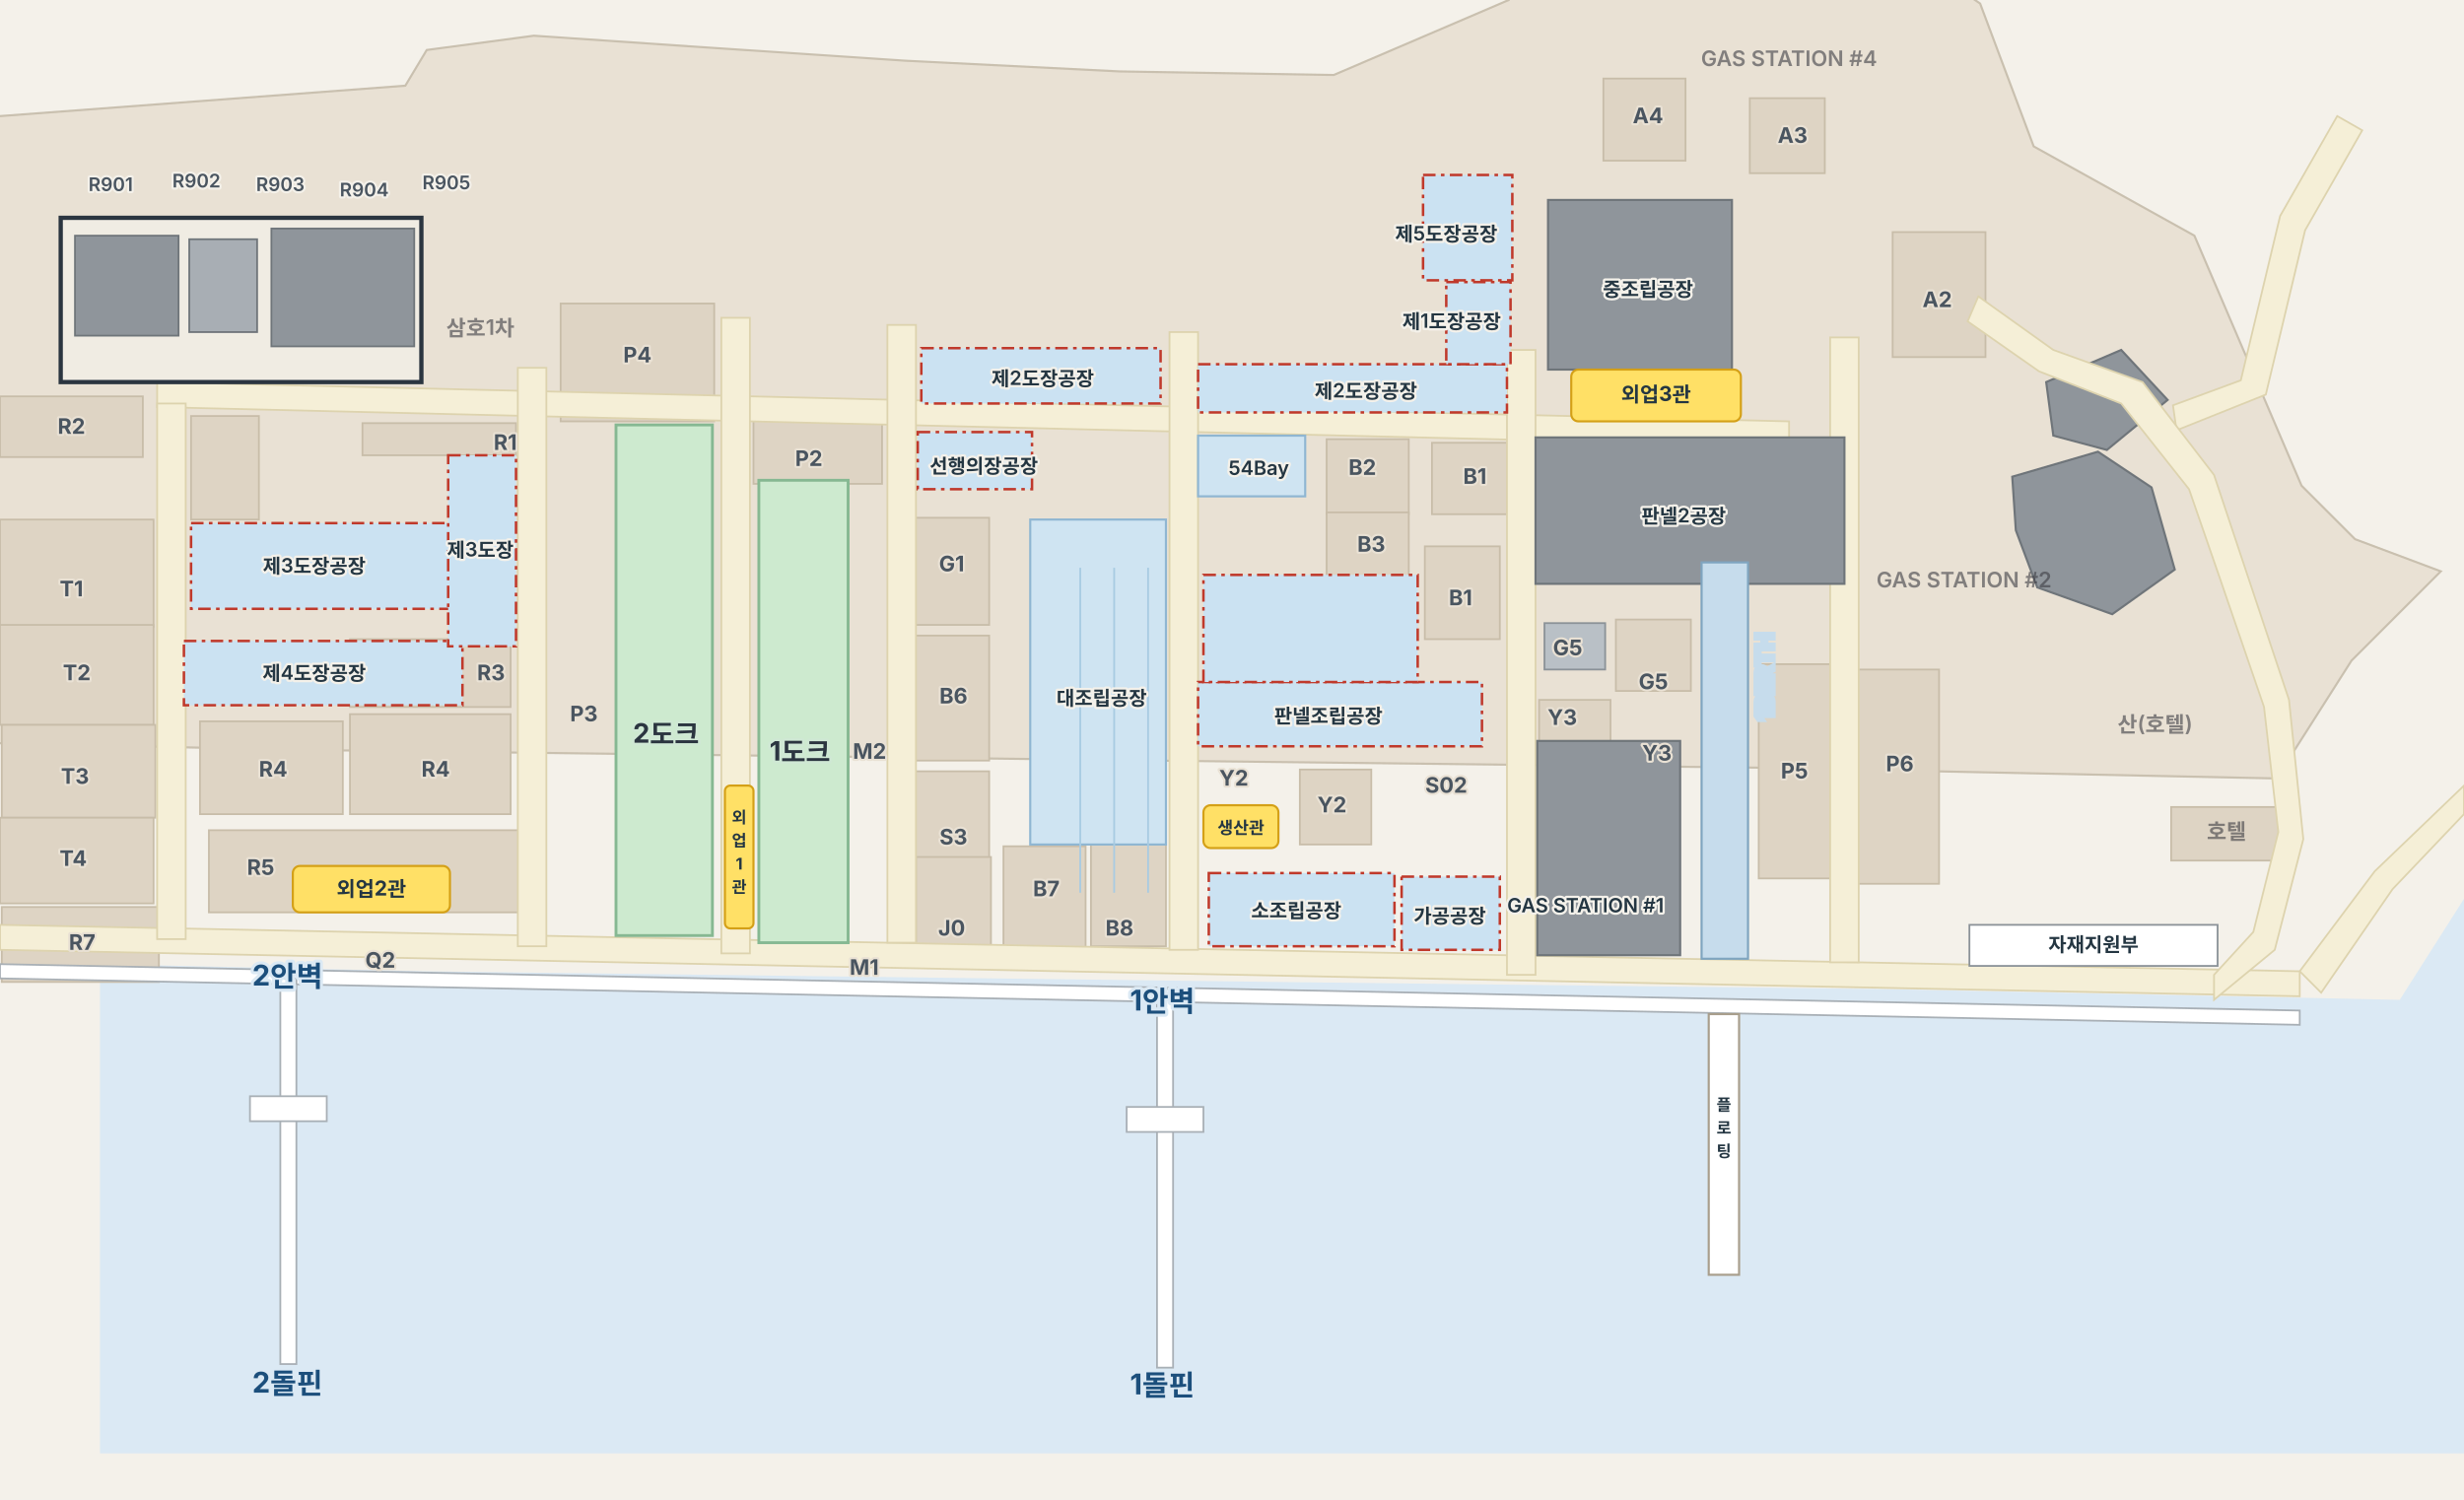
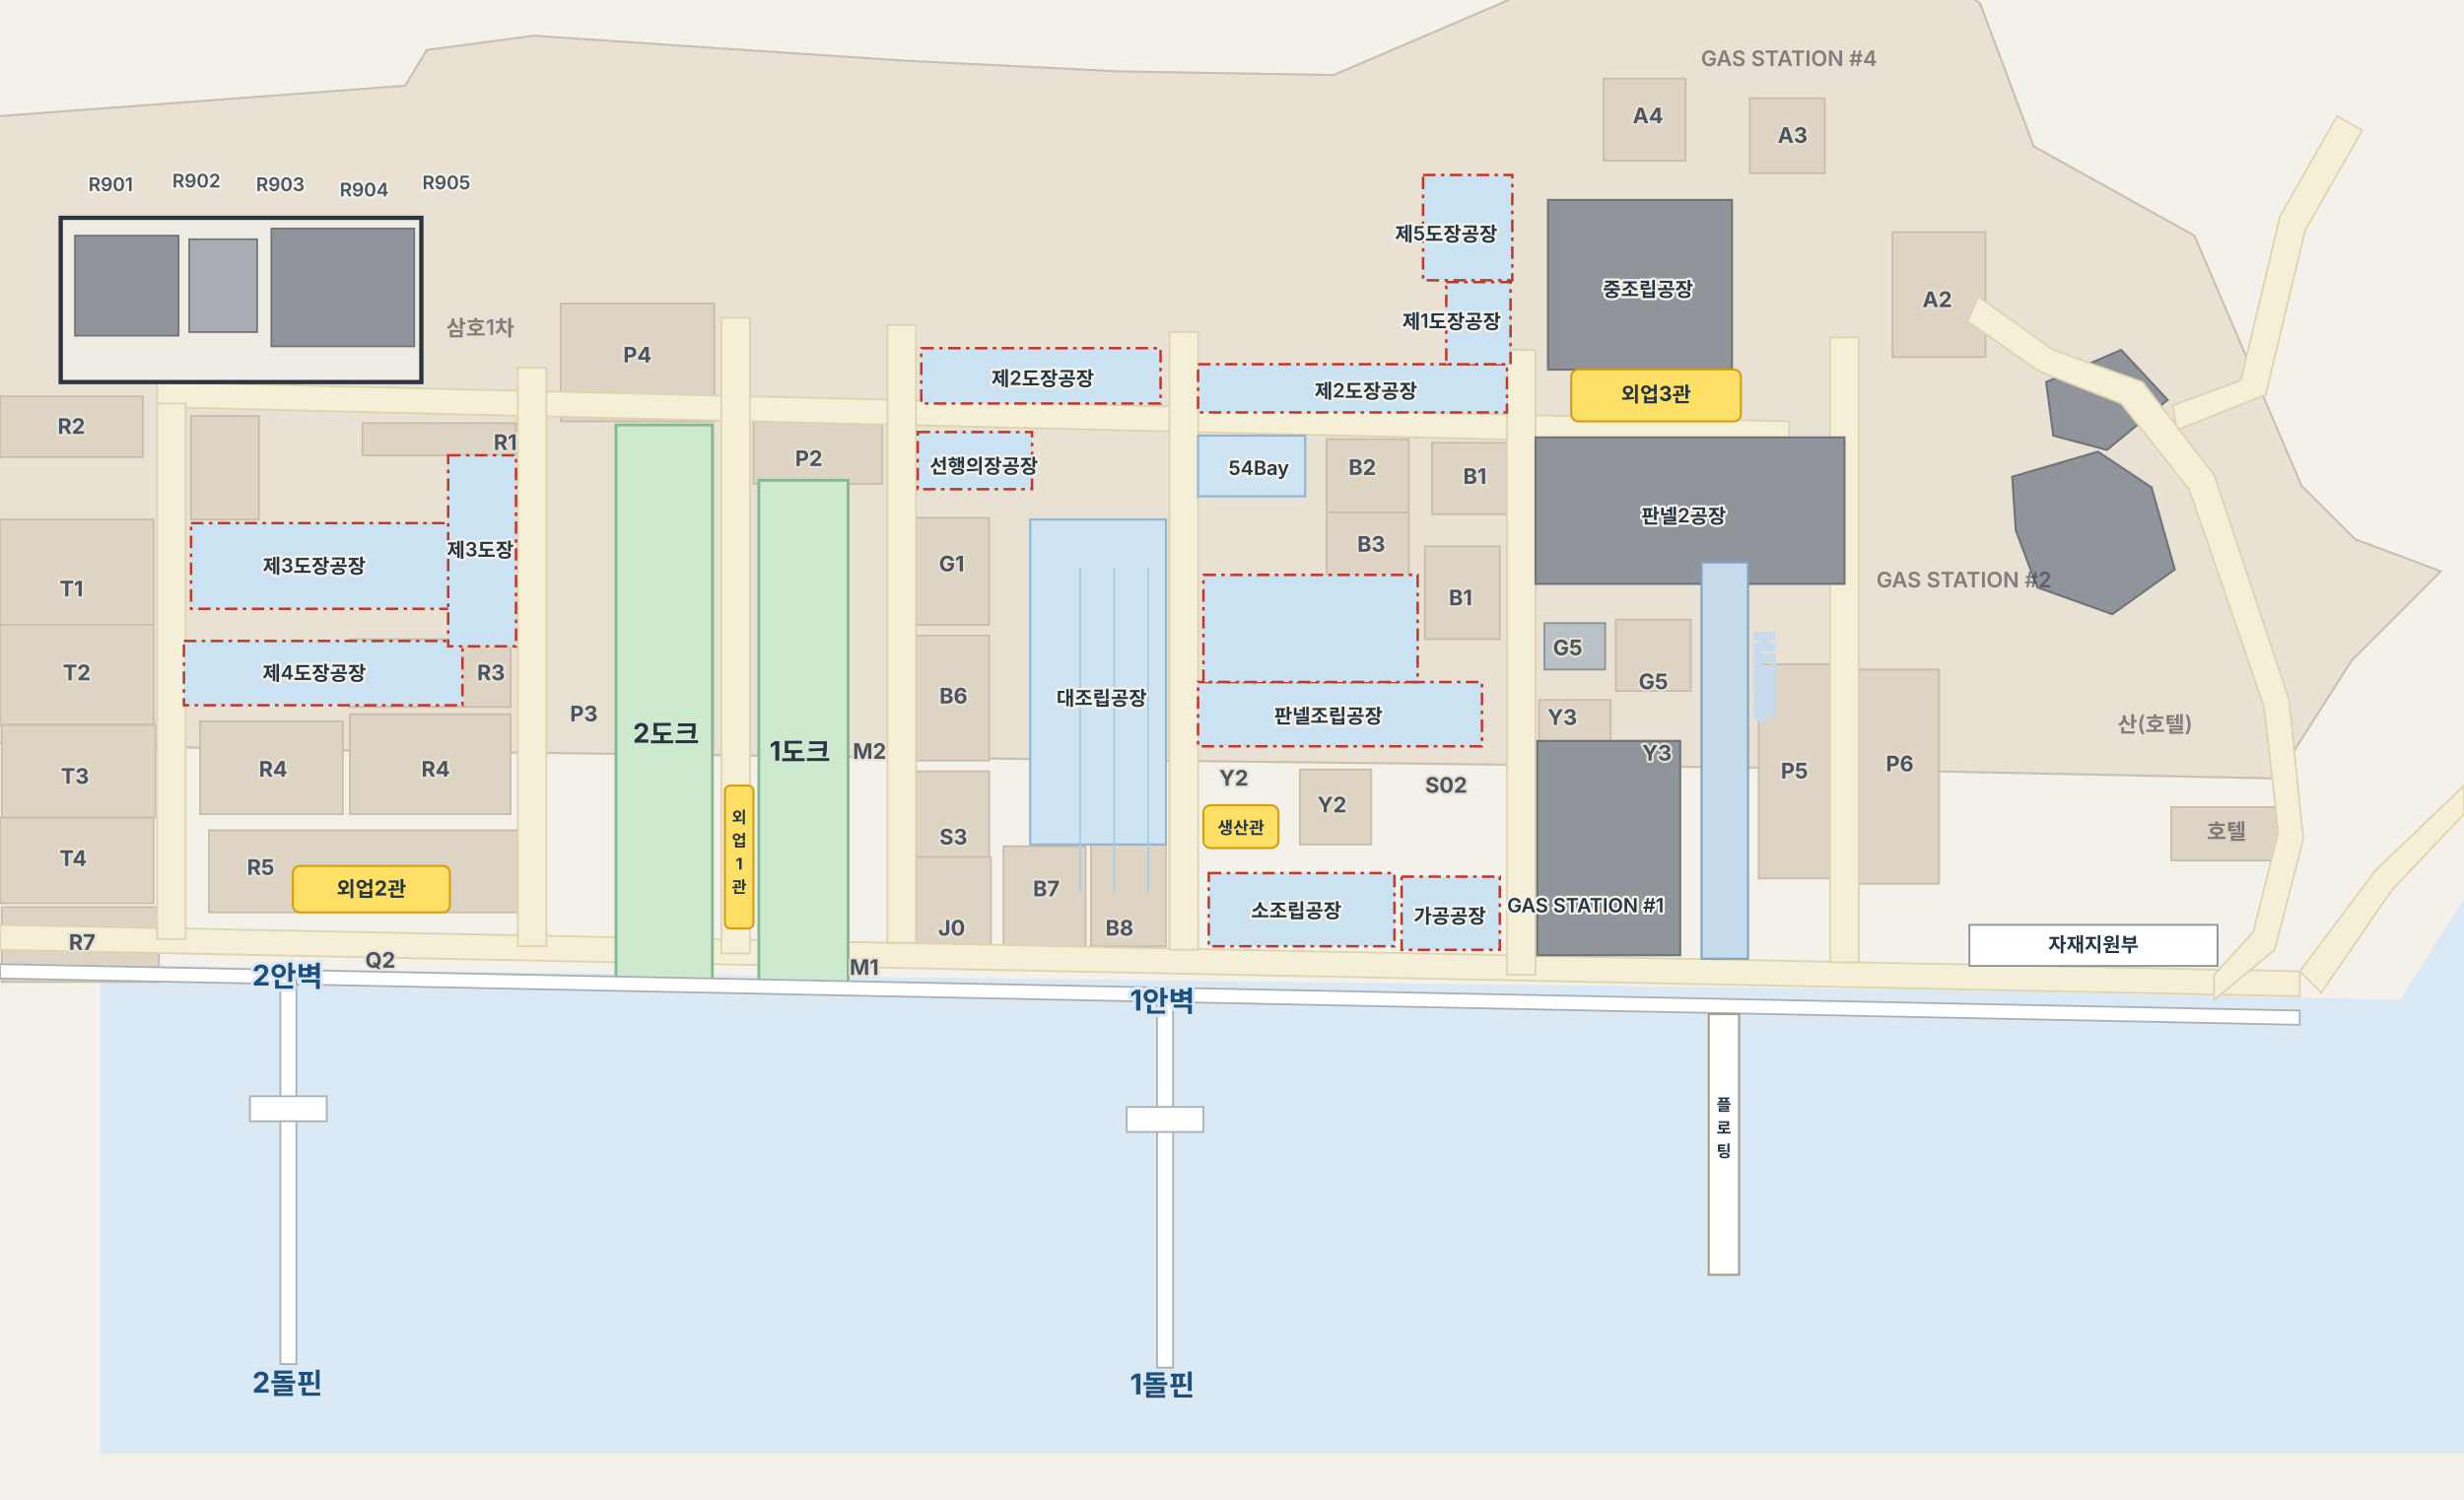
<svg xmlns="http://www.w3.org/2000/svg" vector-effect="non-scaling-stroke" viewBox="0 0 1380 840" style="background:#dbe9f4" font-family="Inter, system-ui, sans-serif" aria-label="HD현대삼호 야드 배치도">
  <rect x="0" y="0" width="1380" height="840" fill="#f4f1ea" />
  <path d="M56,540 L236,544 L716,550 L1056,554 L1344,560 L1386,494 L1436,448 L1436,814 L56,814 Z" fill="#dbe9f4" />
  <path d="M-13,66 L227,48 L239,28 L299,20 L387,26 L507,34 L627,40 L747,42 L845,0 L865,-92 L917,-132 L987,-142 L1029,-90 L1063,-30 L1109,2 L1139,82 L1229,132 L1259,202 L1289,272 L1319,302 L1367,320 L1317,370 L1275,436 L987,430 L647,426 L167,420 L-13,416 Z" fill="#e9e1d4" stroke="#c9c0af" stroke-width="1.2" />
  <g fill="#8f959b" stroke="#6f757a" stroke-width="1.2">
    <path d="M1127,267 L1175,253 L1205,273 L1218,319 L1183,344 L1141,329 L1129,297 Z" />
    <path d="M1146,214 L1188,196 L1214,224 L1180,252 L1150,244 Z" />
  </g>
  <g fill="#ded4c4" stroke="#c8bda9" stroke-width="1">
    <rect x="0" y="222" width="80" height="34" />
    <rect x="0" y="291" width="86" height="60" />
    <rect x="0" y="350" width="86" height="56" />
    <rect x="1" y="406" width="86" height="52" />
    <rect x="0" y="458" width="86" height="48" />
    <rect x="1" y="508" width="88" height="42" />
    <rect x="112" y="404" width="80" height="52" />
    <rect x="196" y="400" width="90" height="56" />
    <rect x="117" y="465" width="174" height="46" />
    <rect x="196" y="358" width="90" height="38" />
    <rect x="107" y="233" width="38" height="58" />
    <rect x="314" y="170" width="86" height="66" />
    <rect x="203" y="237" width="86" height="18" />
    <rect x="422" y="231" width="72" height="40" />
    <rect x="512" y="290" width="42" height="60" />
    <rect x="512" y="356" width="42" height="70" />
    <rect x="512" y="432" width="42" height="60" />
    <rect x="513" y="480" width="42" height="60" />
    <rect x="562" y="474" width="46" height="58" />
    <rect x="611" y="472" width="42" height="58" />
    <rect x="728" y="431" width="40" height="42" />
    <rect x="743" y="246" width="46" height="42" />
    <rect x="743" y="287" width="46" height="40" />
    <rect x="798" y="306" width="42" height="52" />
    <rect x="862" y="392" width="40" height="46" />
    <rect x="802" y="248" width="42" height="40" />
    <rect x="905" y="347" width="42" height="40" />
    <rect x="985" y="372" width="46" height="120" />
    <rect x="1040" y="375" width="46" height="120" />
    <rect x="1060" y="130" width="52" height="70" />
    <rect x="898" y="44" width="46" height="46" />
    <rect x="980" y="55" width="42" height="42" />
    <rect x="1216" y="452" width="62" height="30" />
  </g>
  <g fill="#f5efd7" stroke="#ddd3ae" stroke-width="1">
    <path d="M88,214 L1002,236 L1002,250 L88,228 Z" />
    <path d="M0,518 L1288,544 L1288,558 L0,532 Z" />
    <path d="M1288,544 L1330,488 L1380,440 L1380,456 L1340,498 L1300,556 Z" />
    <path d="M88,226 L104,226 L104,526 L88,526 Z" />
    <path d="M290,206 L306,206 L306,530 L290,530 Z" />
    <path d="M404,178 L420,178 L420,534 L404,534 Z" />
    <path d="M497,182 L513,182 L513,528 L497,528 Z" />
    <path d="M655,186 L671,186 L671,532 L655,532 Z" />
    <path d="M844,196 L860,196 L860,546 L844,546 Z" />
    <path d="M1025,189 L1041,189 L1041,539 L1025,539 Z" />
    <path d="M1217,227 L1255,213 L1277,121 L1309,65 L1323,73 L1291,129 L1269,221 L1219,241 Z" />
    <path d="M1108,166 L1150,196 L1200,214 L1240,266 L1258,320 L1282,392 L1290,470 L1274,532 L1240,560 L1240,546 L1262,522 L1276,466 L1268,396 L1244,326 L1226,274 L1188,226 L1142,208 L1102,180 Z" />
  </g>
  <g>
    <rect x="34" y="122" width="202" height="92" fill="#f0ece3" stroke="#2b3540" stroke-width="2.4" />
    <rect x="42" y="132" width="58" height="56" fill="#8f959b" stroke="#6f757a" stroke-width="1" />
    <rect x="106" y="134" width="38" height="52" fill="#a8aeb4" stroke="#6f757a" stroke-width="1" />
    <rect x="152" y="128" width="80" height="66" fill="#8f959b" stroke="#6f757a" stroke-width="1" />
  </g>
  <g fill="#cbe2f2" stroke="#c0392b" stroke-width="1.4" stroke-dasharray="7 3 2 3">
    <rect x="107" y="293" width="154" height="48" />
    <rect x="103" y="359" width="156" height="36" />
    <rect x="251" y="255" width="38" height="107" />
    <rect x="516" y="195" width="134" height="31" />
    <rect x="671" y="204" width="173" height="27" />
    <rect x="514" y="242" width="64" height="32" />
    <rect x="671" y="382" width="159" height="36" />
    <rect x="797" y="98" width="50" height="59" />
    <rect x="810" y="158" width="36" height="46" />
    <rect x="674" y="322" width="120" height="60" />
    <rect x="677" y="489" width="104" height="41" />
    <rect x="785" y="491" width="55" height="41" />
  </g>
  <rect x="577" y="291" width="76" height="182" fill="#cfe4f2" stroke="#8fb6d2" stroke-width="1.2" />
  <g stroke="#a8cbe2" stroke-width="1">
    <path d="M605,318 L605,500" />
    <path d="M624,318 L624,500" />
    <path d="M643,318 L643,500" />
  </g>
  <rect x="671" y="244" width="60" height="34" fill="#cfe4f2" stroke="#8fb6d2" stroke-width="1.2" />
  <g fill="#8f959b" stroke="#6f757a" stroke-width="1.2">
    <rect x="867" y="112" width="103" height="95" />
    <rect x="860" y="245" width="173" height="82" />
    <rect x="861" y="415" width="80" height="120" />
  </g>
  <g fill="#b9c0c6" stroke="#8b9298" stroke-width="1">
    <rect x="865" y="349" width="34" height="26" />
  </g>
  <g>
    <rect x="1103" y="518" width="139" height="23" fill="#ffffff" stroke="#8b9298" stroke-width="1" />
    <text x="1172.5" y="533" fill="#243642" font-size="11" font-weight="700" text-anchor="middle">자재지원부</text>
  </g>
  <g>
-     <rect id="berth-dock2" x="345" y="238" width="54" height="286" fill="#cdeacf" stroke="#86b892" stroke-width="1.6" />
-     <rect id="berth-dock1" x="425" y="269" width="50" height="259" fill="#cdeacf" stroke="#86b892" stroke-width="1.6" />
+     <rect id="berth-dock2" x="345" y="238" width="54" height="314" fill="#cdeacf" stroke="#86b892" stroke-width="1.6" />
+     <rect id="berth-dock1" x="425" y="269" width="50" height="284" fill="#cdeacf" stroke="#86b892" stroke-width="1.6" />
  </g>
  <g>
    <rect id="berth-1berth" x="953" y="315" width="26" height="222" fill="#c6dcec" stroke="#7fa5c0" stroke-width="1.2" />
  </g>
  <g fill="#ffffff" stroke="#a9b0b6" stroke-width="1">
    <path d="M0,540 L1288,566 L1288,574 L0,548 Z" />
    <rect id="berth-dolphin2" x="157" y="548" width="9" height="216" />
    <rect x="140" y="614" width="43" height="14" />
    <rect id="berth-dolphin1" x="648" y="554" width="9" height="212" />
    <rect x="631" y="620" width="43" height="14" />
  </g>
  <g>
    <rect x="164" y="485" width="88" height="26" rx="4" fill="#ffe066" stroke="#d4a017" stroke-width="1.2" />
    <text x="208" y="502" fill="#243642" font-size="11.5" font-weight="700" text-anchor="middle">외업2관</text>
  </g>
  <g>
    <rect id="berth-floating" x="957" y="568" width="17" height="146" fill="#ffffff" stroke="#a89e8c" stroke-width="1.2" />
    <text x="965.5" y="622" fill="#243642" font-size="9" font-weight="700" text-anchor="middle">플</text>
    <text x="965.5" y="635" fill="#243642" font-size="9" font-weight="700" text-anchor="middle">로</text>
    <text x="965.5" y="648" fill="#243642" font-size="9" font-weight="700" text-anchor="middle">팅</text>
  </g>
  <g>
    <rect x="406" y="440" width="16" height="80" rx="3" fill="#ffe066" stroke="#d4a017" stroke-width="1.2" />
    <text x="414" y="461" fill="#243642" font-size="9" font-weight="700" text-anchor="middle">외</text>
    <text x="414" y="474" fill="#243642" font-size="9" font-weight="700" text-anchor="middle">업</text>
    <text x="414" y="487" fill="#243642" font-size="9" font-weight="700" text-anchor="middle">1</text>
    <text x="414" y="500" fill="#243642" font-size="9" font-weight="700" text-anchor="middle">관</text>
  </g>
  <g fill="#2b3540" font-size="15" font-weight="700" text-anchor="middle" stroke="#cfe8d4" stroke-width="3" data-tier="major" paint-order="stroke" stroke-linejoin="round">
    <text x="373" y="416">2도크</text>
    <text x="448" y="426">1도크</text>
  </g>
  <g fill="#1c4f7c" font-size="16" font-weight="700" text-anchor="middle" stroke="#dbe9f4" stroke-width="3.5" data-tier="major" paint-order="stroke" stroke-linejoin="round">
    <text x="161" y="552">2안벽</text>
    <text x="651" y="566">1안벽</text>
    <text x="161" y="780">2돌핀</text>
    <text x="651" y="781">1돌핀</text>
  </g>
  <g data-tier="major" transform="translate(989,379) rotate(-90)">
    <text x="0" y="4" fill="#1c4f7c" font-size="13" font-weight="700" text-anchor="middle" stroke="#c6dcec" stroke-width="3">1BERTH</text>
  </g>
  <g fill="#243642" font-size="11" font-weight="600" text-anchor="middle" stroke="#f4f1ea" stroke-width="2.6" data-tier="zone" paint-order="stroke" stroke-linejoin="round">
    <text x="176" y="321">제3도장공장</text>
    <text x="176" y="381">제4도장공장</text>
    <text x="269" y="312">제3도장</text>
    <text x="584" y="216">제2도장공장</text>
    <text x="765" y="223">제2도장공장</text>
    <text x="551" y="265">선행의장공장</text>
    <text x="617" y="395">대조립공장</text>
    <text x="705" y="266">54Bay</text>
    <text x="744" y="405">판넬조립공장</text>
    <text x="726" y="514">소조립공장</text>
    <text x="812" y="517">가공공장</text>
    <text x="810" y="135">제5도장공장</text>
    <text x="813" y="184">제1도장공장</text>
    <text x="923" y="166">중조립공장</text>
    <text x="943" y="293">판넬2공장</text>
    <text x="888" y="511">GAS STATION #1</text>
  </g>
  <g fill="#4a5560" font-size="12" font-weight="700" text-anchor="middle" stroke="#e9e1d4" stroke-width="2.4" data-tier="zone" paint-order="stroke" stroke-linejoin="round">
    <text x="40" y="243">R2</text>
    <text x="40" y="334">T1</text>
    <text x="43" y="381">T2</text>
    <text x="42" y="439">T3</text>
    <text x="41" y="485">T4</text>
    <text x="46" y="532">R7</text>
    <text x="153" y="435">R4</text>
    <text x="244" y="435">R4</text>
    <text x="275" y="381">R3</text>
    <text x="146" y="490">R5</text>
    <text x="213" y="542">Q2</text>
    <text x="283" y="252">R1</text>
    <text x="327" y="404">P3</text>
    <text x="357" y="203">P4</text>
    <text x="453" y="261">P2</text>
    <text x="487" y="425">M2</text>
    <text x="484" y="546">M1</text>
    <text x="533" y="320">G1</text>
    <text x="534" y="394">B6</text>
    <text x="534" y="473">S3</text>
    <text x="533" y="524">J0</text>
    <text x="586" y="502">B7</text>
    <text x="627" y="524">B8</text>
    <text x="691" y="440">Y2</text>
    <text x="746" y="455">Y2</text>
    <text x="763" y="266">B2</text>
    <text x="768" y="309">B3</text>
    <text x="818" y="339">B1</text>
    <text x="826" y="271">B1</text>
    <text x="810" y="444">S02</text>
    <text x="875" y="406">Y3</text>
    <text x="928" y="426">Y3</text>
    <text x="926" y="386">G5</text>
    <text x="878" y="367">G5</text>
    <text x="1005" y="436">P5</text>
    <text x="1064" y="432">P6</text>
    <text x="1085" y="172">A2</text>
    <text x="923" y="69">A4</text>
    <text x="1004" y="80">A3</text>
  </g>
  <g fill="#4a5560" font-size="10.5" font-weight="600" text-anchor="middle" stroke="#f4f1ea" stroke-width="2.4" data-tier="minor" paint-order="stroke" stroke-linejoin="round">
    <text x="62" y="107">R901</text>
    <text x="110" y="105">R902</text>
    <text x="157" y="107">R903</text>
    <text x="204" y="110">R904</text>
    <text x="250" y="106">R905</text>
  </g>
  <g fill="rgba(60,60,67,0.60)" font-size="12" font-weight="600" text-anchor="middle" data-tier="minor">
    <text x="269" y="188">삼호1차</text>
    <text x="1002" y="37">GAS STATION #4</text>
    <text x="1100" y="329">GAS STATION #2</text>
    <text x="1207" y="410">산(호텔)</text>
    <text x="1247" y="470">호텔</text>
  </g>
  <g>
    <rect x="674" y="451" width="42" height="24" rx="4" fill="#ffe066" stroke="#d4a017" stroke-width="1.2" />
    <text x="695" y="467" fill="#243642" font-size="9.5" font-weight="700" text-anchor="middle">생산관</text>
  </g>
  <g>
    <rect x="880" y="207" width="95" height="29" rx="4" fill="#ffe066" stroke="#d4a017" stroke-width="1.2" />
    <text x="927.5" y="225" fill="#243642" font-size="11.5" font-weight="700" text-anchor="middle">외업3관</text>
  </g>
</svg>
